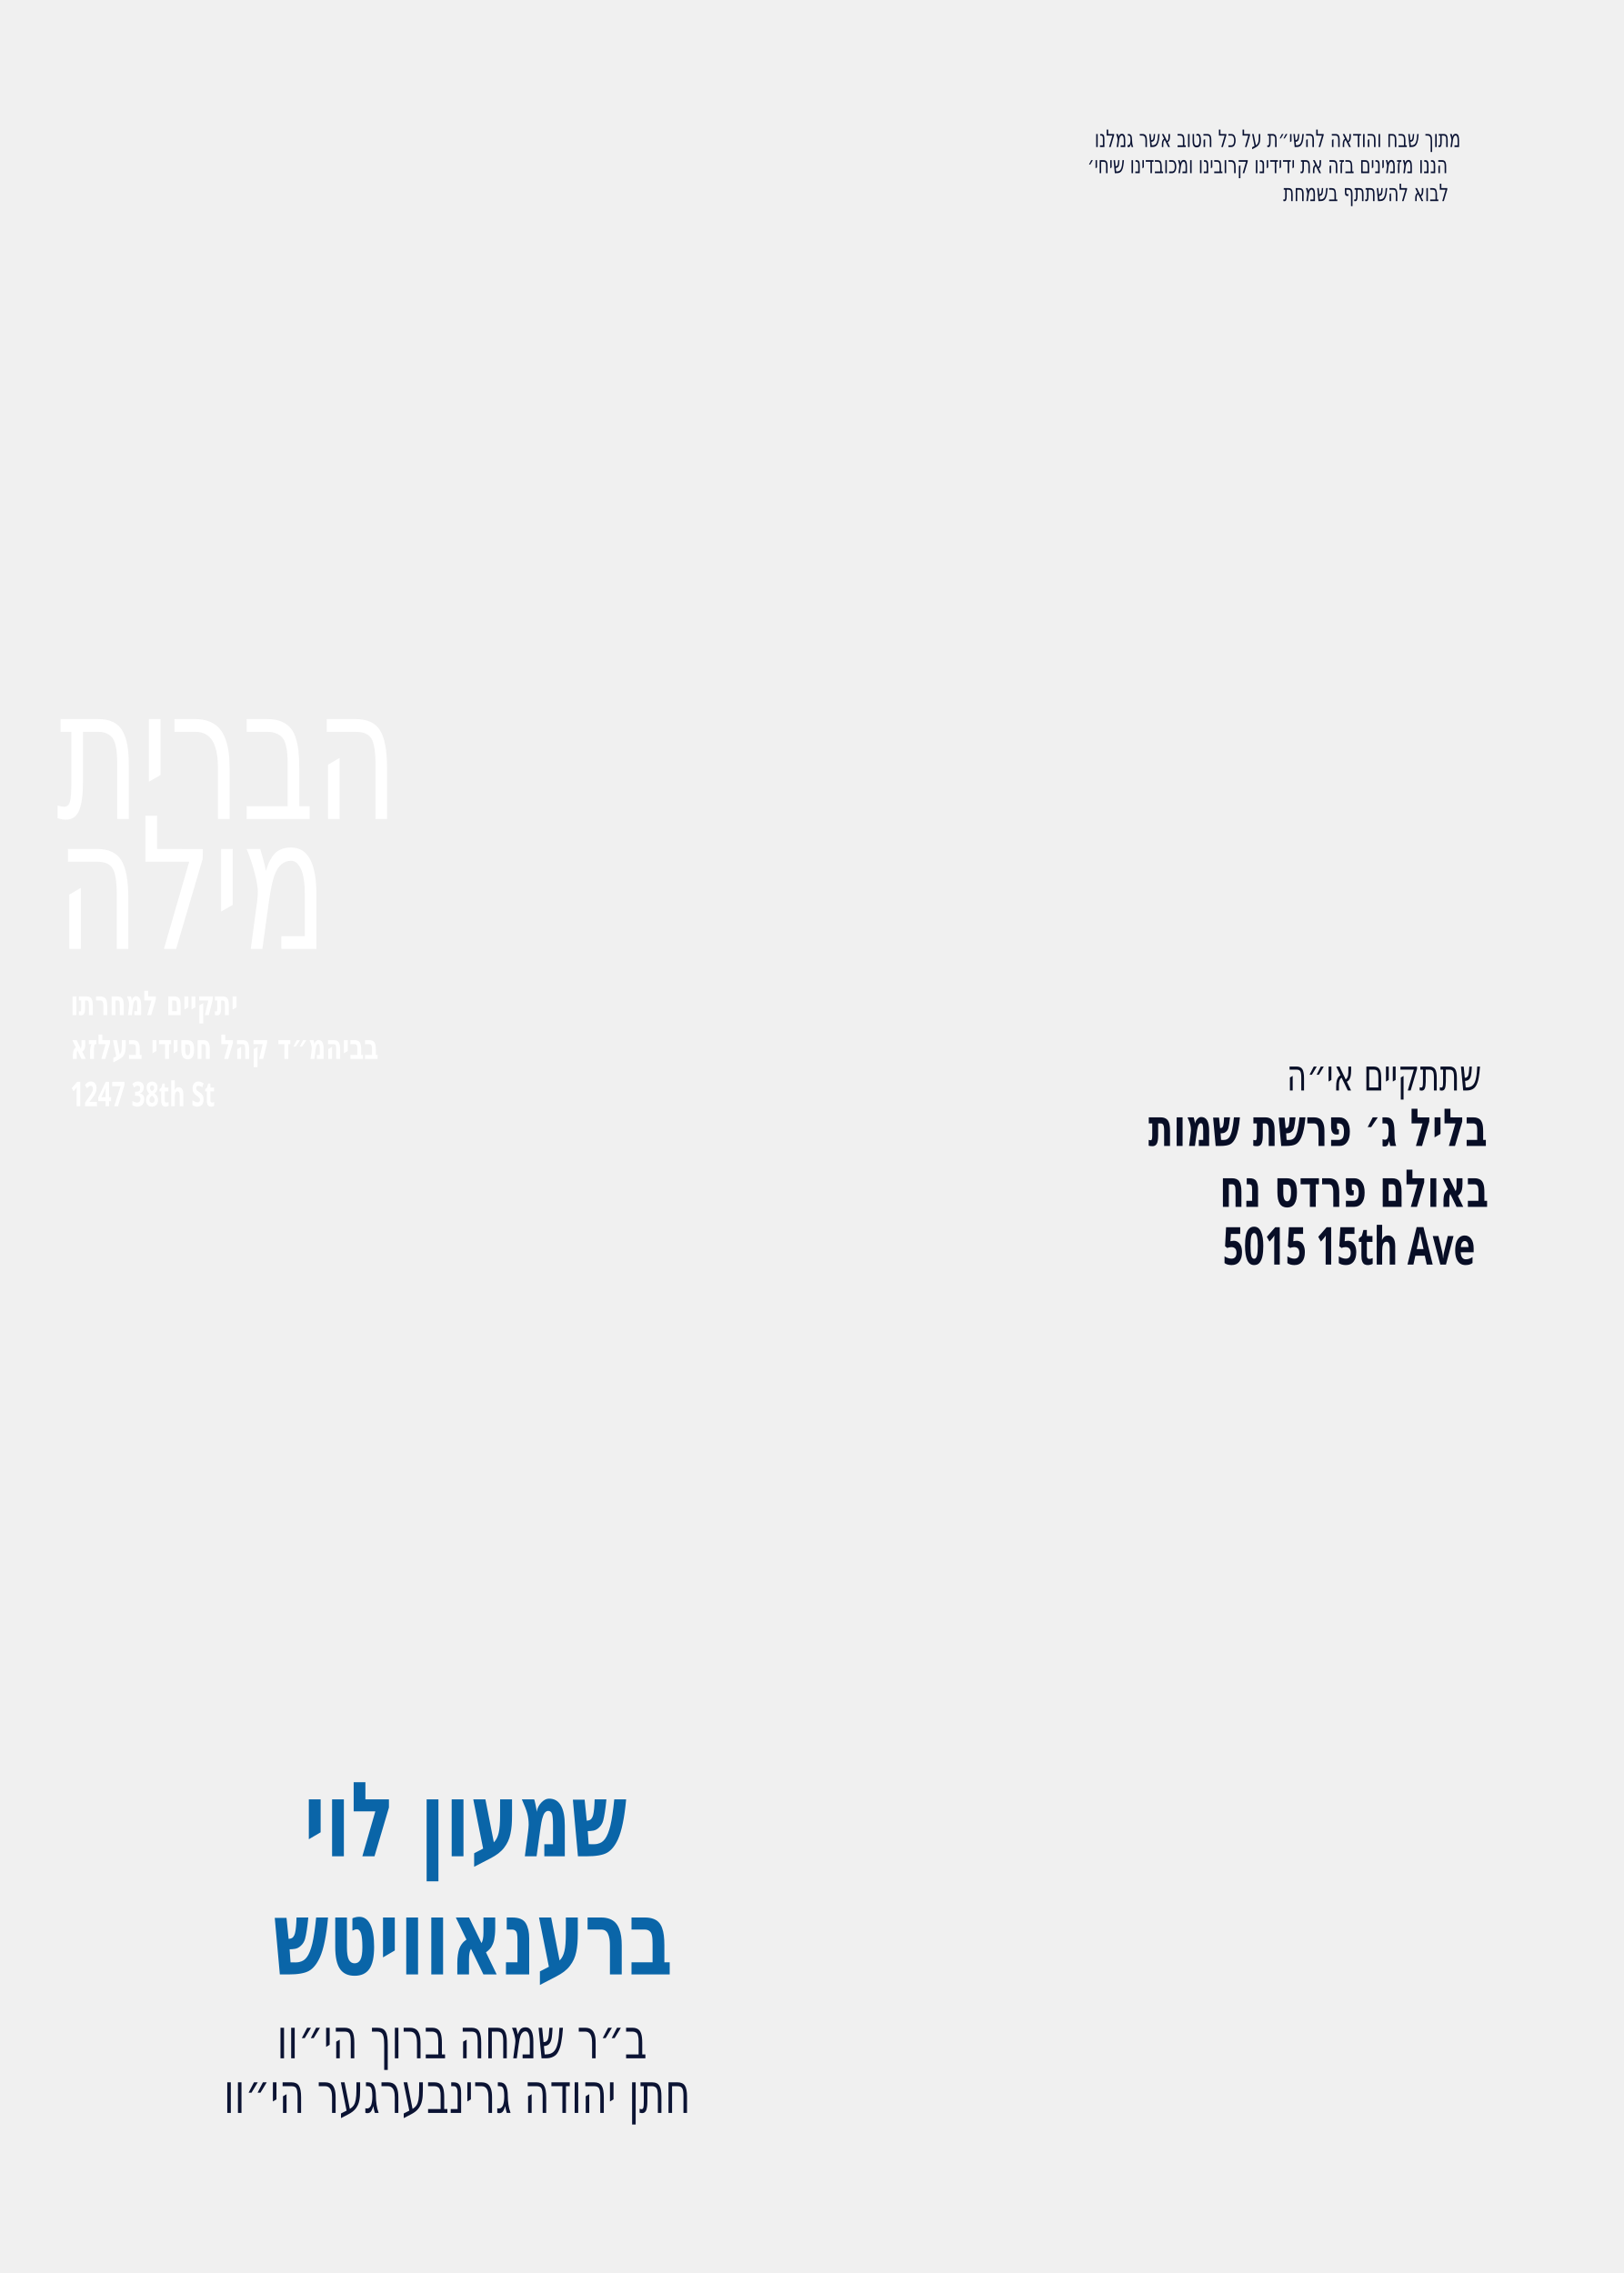
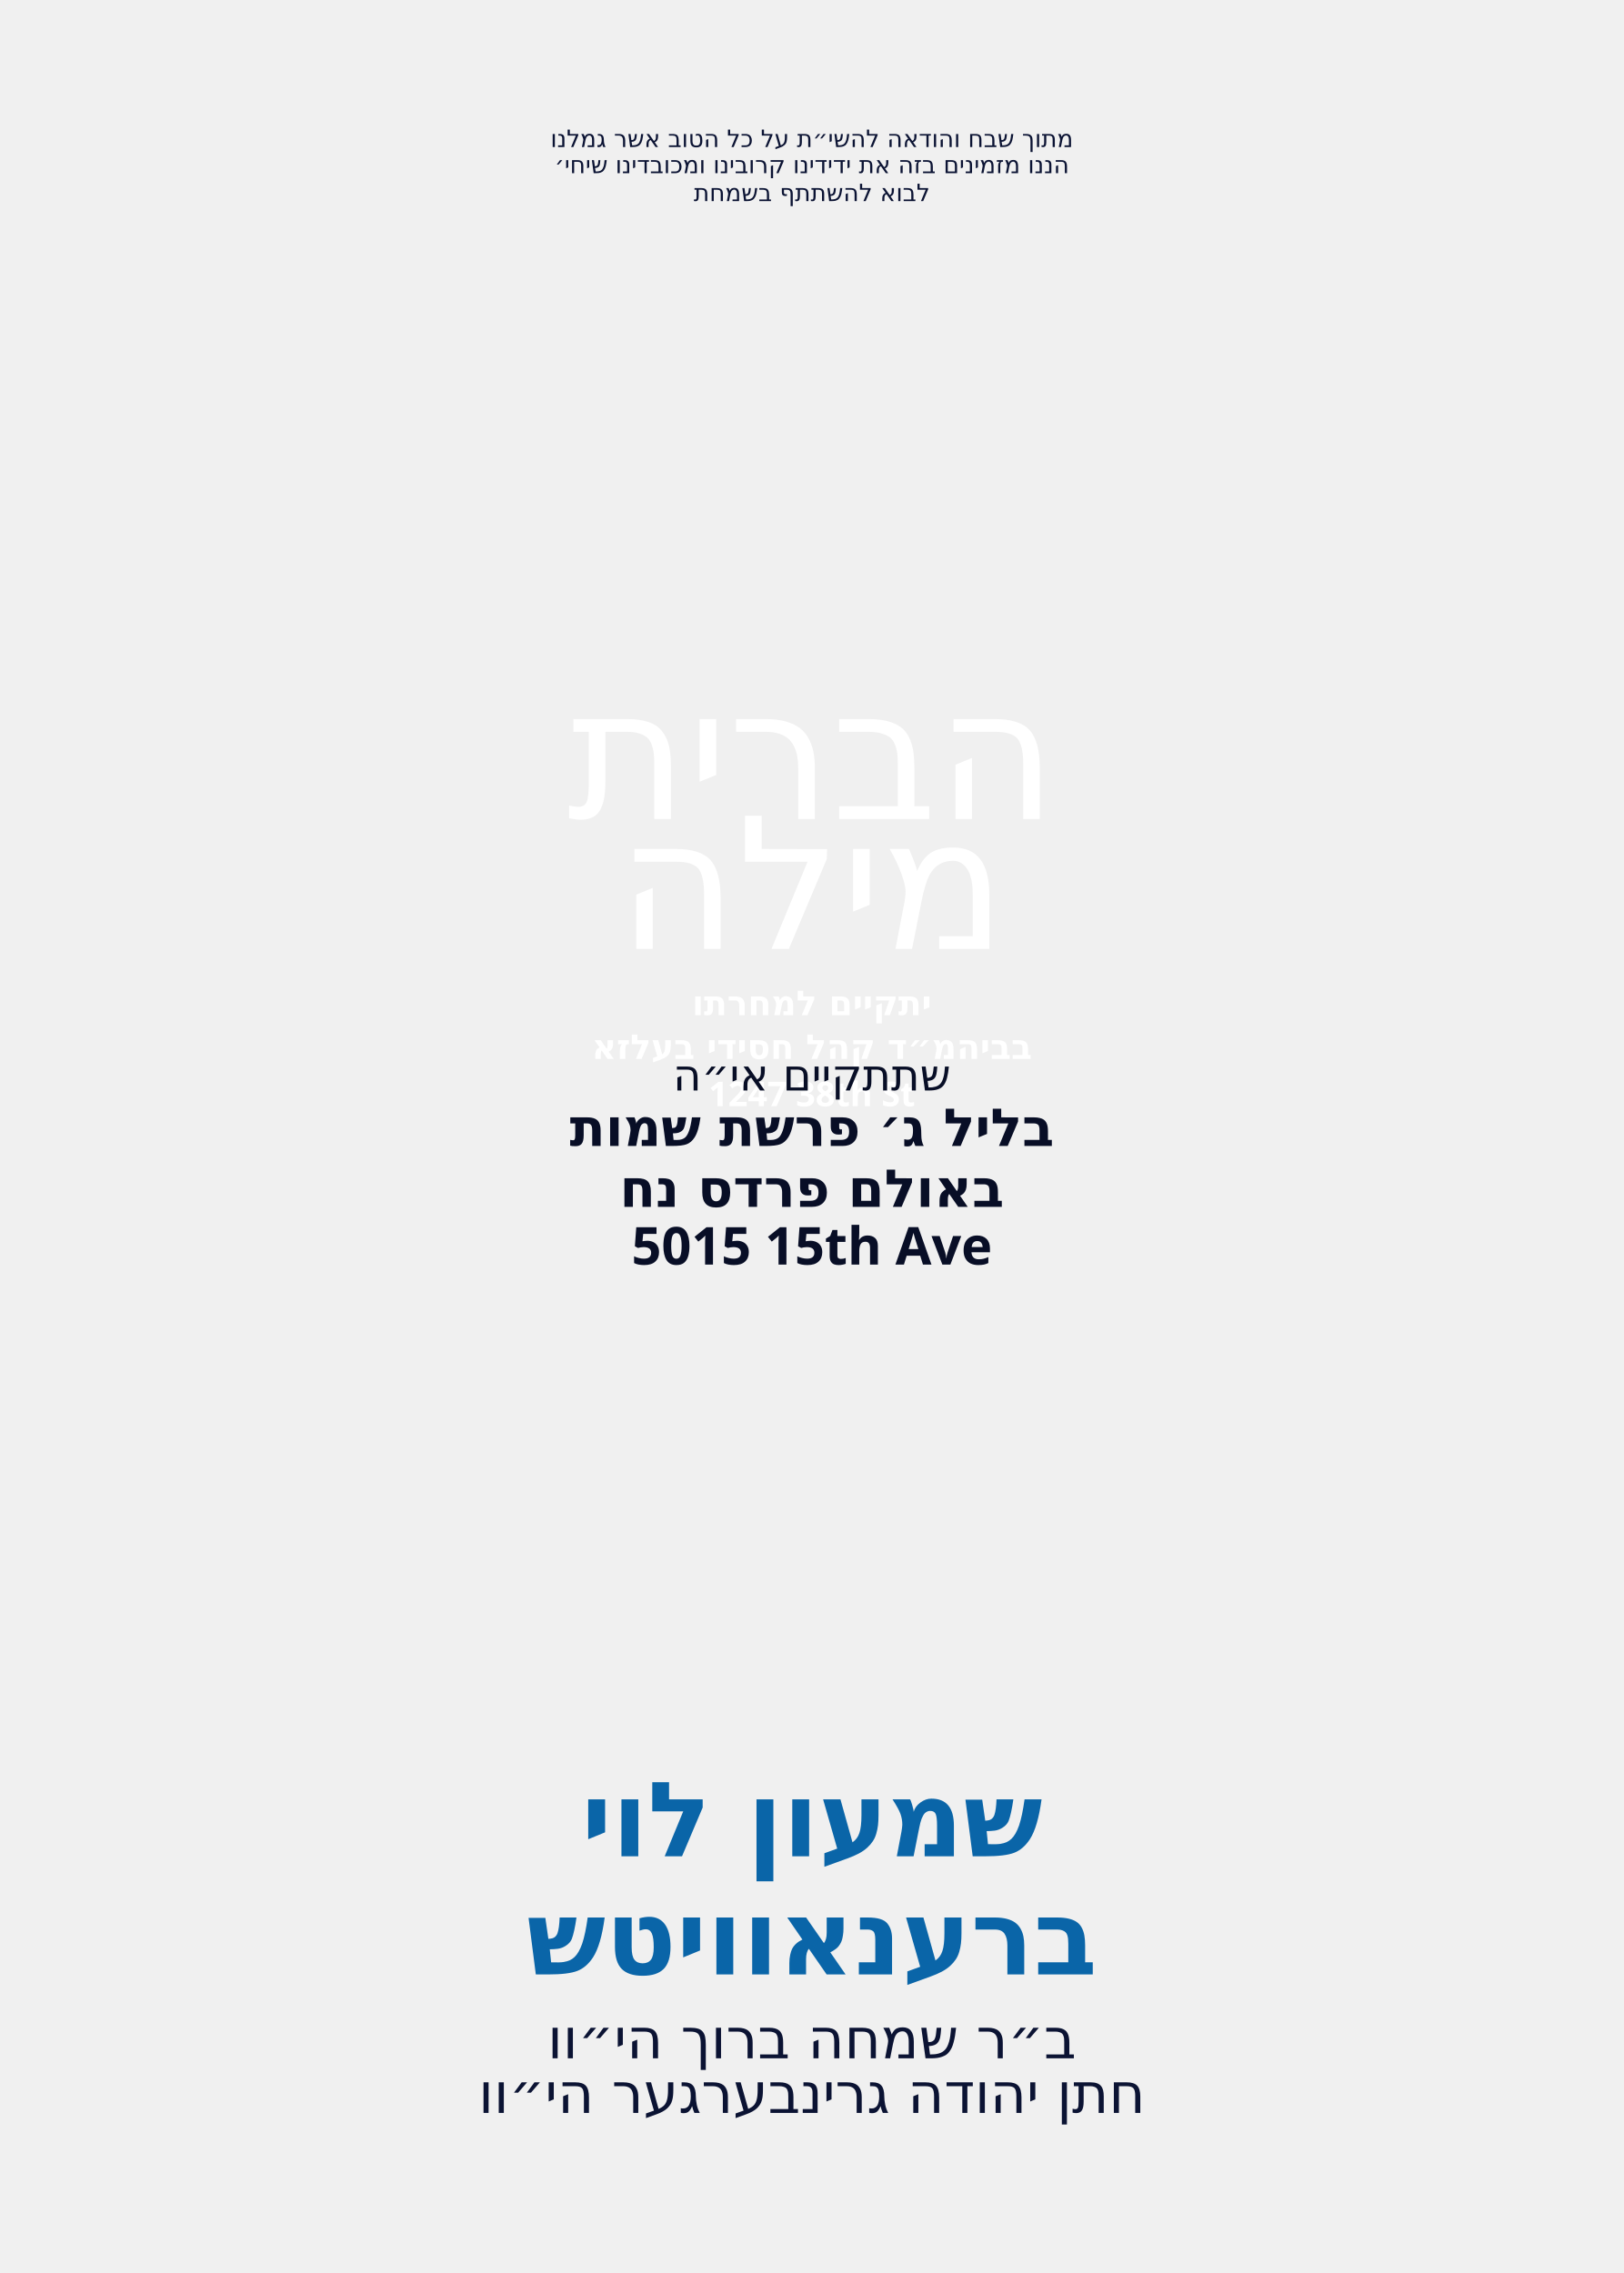
<svg xmlns="http://www.w3.org/2000/svg" id="Layer_1" data-name="Layer 1" viewBox="0 0 360 504">
-   <g id="_חתן_בערל_גרינפעלד_הי_וו_" data-name="* חתן בערל גרינפעלד הי״וו ">
-     <text transform="translate(49.6 468.5) scale(.7 1)" fill="#0b1333" font-family="Heebo-Regular, Heebo" font-size="12.4" font-variation-settings="'wght' 400">
+   <g id="father_name_2*" data-name="* חתן בערל גרינפעלד הי״וו ">
+     <text transform="translate(180 468.5)" fill="#0b1333" font-family="Heebo" font-weight="400" font-size="12.4" text-anchor="middle">
      <tspan x="0" y="0">חתן יהודה גרינבערגער הי״וו</tspan>
    </text>
  </g>
-   <g id="_ב_ר_בנימין_משה_הי_וו_" data-name="* ב״ר בנימין משה הי״וו ">
-     <text transform="translate(61.4 456.4) scale(.7 1)" fill="#0b1333" font-family="Heebo-Regular, Heebo" font-size="12.4" font-variation-settings="'wght' 400">
+   <g id="father_name_1*" data-name="* ב״ר בנימין משה הי״וו ">
+     <text transform="translate(180 456.4)" fill="#0b1333" font-family="Heebo" font-weight="400" font-size="12.4" text-anchor="middle">
      <tspan x="0" y="0">ב״ר שמחה ברוך הי״וו</tspan>
    </text>
  </g>
-   <g id="_מרדכי_זאב_ראטה" data-name="* מרדכי זאב ראטה">
-     <text transform="translate(67.4 411.6) scale(.7 1)" fill="#0a65a8" font-family="PlaypenSansHebrew-Bold, 'Playpen Sans Hebrew'" font-size="23.1" font-variation-settings="'wght' 700" font-weight="700">
+   <g id="host_name*" data-name="* מרדכי זאב ראטה">
+     <text transform="translate(180 411.6)" fill="#0a65a8" font-family="Playpen Sans Hebrew" font-weight="700" font-size="23.1" text-anchor="middle">
      <tspan x="0" y="0">שמעון לוי</tspan>
-       <tspan x="88.4" y="0"> </tspan>
    </text>
  </g>
-   <g id="_מרדכי_זאב_ראטה-2" data-name="* מרדכי זאב ראטה">
-     <text transform="translate(60.6 437.8) scale(.7 1)" fill="#0a65a8" font-family="PlaypenSansHebrew-Bold, 'Playpen Sans Hebrew'" font-size="23.1" font-variation-settings="'wght' 700" font-weight="700">
+   <g id="host_last_name*" data-name="* מרדכי זאב ראטה">
+     <text transform="translate(180 437.8)" fill="#0a65a8" font-family="Playpen Sans Hebrew" font-weight="700" font-size="23.1" text-anchor="middle">
      <tspan x="0" y="0">ברענאוויטש</tspan>
    </text>
  </g>
-   <g id="_1247_38th_St_" data-name="1247 38th St *">
-     <text transform="translate(15.6 245.3) scale(.7 1)" fill="#fff" font-family="Heebo-Bold, Heebo" font-size="7.6" font-variation-settings="'wght' 700" font-weight="700">
+   <g id="street*" data-name="1247 38th St *">
+     <text transform="translate(180 245.3)" fill="#fff" font-family="Heebo" font-weight="700" font-size="7.6" text-anchor="middle">
      <tspan x="0" y="0">1247 38th St</tspan>
    </text>
  </g>
-   <g id="_בביהמ_ד_קהל_חסידי_בעלזא" data-name="* בביהמ״ד קהל חסידי בעלזא">
-     <text transform="translate(15.6 234.8) scale(.7 1)" fill="#fff" font-family="Heebo-Bold, Heebo" font-size="7.6" font-variation-settings="'wght' 700" font-weight="700">
+   <g id="location*" data-name="* בביהמ״ד קהל חסידי בעלזא">
+     <text transform="translate(180 234.8)" fill="#fff" font-family="Heebo" font-weight="700" font-size="7.6" text-anchor="middle">
      <tspan x="0" y="0">בביהמ״ד קהל חסידי בעלזא</tspan>
-       <tspan x="87.4" y="0"> </tspan>
    </text>
  </g>
  <g id="line_5">
-     <text transform="translate(15.6 225.1) scale(.7 1)" fill="#fff" font-family="Heebo-Bold, Heebo" font-size="7.6" font-variation-settings="'wght' 700" font-weight="700">
+     <text transform="translate(180 225.1)" fill="#fff" font-family="Heebo" font-weight="700" font-size="7.6" text-anchor="middle">
      <tspan x="0" y="0">יתקיים למחרתו</tspan>
    </text>
  </g>
  <g>
-     <text transform="translate(12.5 181.6) scale(.7 1)" fill="#fff" font-family="OSAranR-600, 'OS Aran R FFC'" font-size="40.5">
-       <tspan x="0" y="0">הברית</tspan>
-       <tspan x="81.4" y="0"> </tspan>
-     </text>
-     <text transform="translate(12.5 210.4) scale(.7 1)" fill="#fff" font-family="OSAranR-600, 'OS Aran R FFC'" font-size="40.5">
-       <tspan x="0" y="0">מילה</tspan>
-     </text>
+     <g id="line_6">
+       <text transform="translate(180 181.6)" fill="#fff" font-family="Heebo" font-size="40.5" text-anchor="middle">
+         <tspan x="0" y="0">הברית</tspan>
+       </text>
+     </g>
+     <g id="line_7">
+       <text transform="translate(180 210.4)" fill="#fff" font-family="Heebo" font-size="40.5" text-anchor="middle">
+         <tspan x="0" y="0">מילה</tspan>
+       </text>
+     </g>
  </g>
-   <g id="_5015_15th_Ave_" data-name="5015 15th Ave *">
-     <text transform="translate(271.1 280.4) scale(.7 1)" fill="#080e26" font-family="Heebo-Bold, Heebo" font-size="11.6" font-variation-settings="'wght' 700" font-weight="700">
+   <g id="street_2*" data-name="5015 15th Ave *">
+     <text transform="translate(180 280.4)" fill="#080e26" font-family="Heebo" font-weight="700" font-size="11.6" text-anchor="middle">
      <tspan x="0" y="0">5015 15th Ave</tspan>
    </text>
  </g>
-   <g id="_בבאולם_פרדס_נח" data-name="* בבאולם פרדס נח">
-     <text transform="translate(270.4 267.6) scale(.7 1)" fill="#080e26" font-family="Heebo-Bold, Heebo" font-size="11.6" font-variation-settings="'wght' 700" font-weight="700">
+   <g id="hall*" data-name="* בבאולם פרדס נח">
+     <text transform="translate(180 267.6)" fill="#080e26" font-family="Heebo" font-weight="700" font-size="11.6" text-anchor="middle">
      <tspan x="0" y="0">באולם פרדס נח</tspan>
    </text>
  </g>
-   <g id="_בליל_ג_פרשת_שמות" data-name=" * בליל ג׳ פרשת שמות">
-     <text transform="translate(254.6 254.1) scale(.7 1)" fill="#080e26" font-family="Heebo-Bold, Heebo" font-size="11.6" font-variation-settings="'wght' 700" font-weight="700">
+   <g id="date*" data-name=" * בליל ג׳ פרשת שמות">
+     <text transform="translate(180 254.1)" fill="#080e26" font-family="Heebo" font-weight="700" font-size="11.6" text-anchor="middle">
      <tspan x="0" y="0">בליל ג׳ פרשת שמות</tspan>
-       <tspan x="98.8" y="0" xml:space="preserve">  </tspan>
    </text>
  </g>
  <g id="line_4">
-     <text transform="translate(285.3 241.8) scale(.7 1)" fill="#080e26" font-family="Heebo-Light, Heebo" font-size="9.7" font-variation-settings="'wght' 300" font-weight="300">
+     <text transform="translate(180 241.8)" fill="#080e26" font-family="Heebo" font-weight="300" font-size="9.7" text-anchor="middle">
      <tspan x="0" y="0">שתתקיים אי״ה</tspan>
    </text>
  </g>
  <g id="line_3">
-     <text transform="translate(241.1 38.4) scale(.7 1)" fill="#0b1333" font-family="Heebo-Regular, Heebo" font-size="5.3" font-variation-settings="'wght' 400">
+     <text transform="translate(180 38.4)" fill="#0b1333" font-family="Heebo" font-weight="400" font-size="5.3" text-anchor="middle">
      <tspan x="0" y="0">הננו מזמינים בזה את ידידינו קרובינו ומכובדינו שיחי׳</tspan>
    </text>
  </g>
  <g id="line_2">
-     <text transform="translate(284.5 44.6) scale(.7 1)" fill="#0b1333" font-family="Heebo-Regular, Heebo" font-size="5.3" font-variation-settings="'wght' 400">
+     <text transform="translate(180 44.6)" fill="#0b1333" font-family="Heebo" font-weight="400" font-size="5.3" text-anchor="middle">
      <tspan x="0" y="0">לבוא להשתתף בשמחת</tspan>
    </text>
  </g>
  <g id="line_1">
-     <text transform="translate(242.7 32.6) scale(.7 1)" fill="#0b1333" font-family="Heebo-Regular, Heebo" font-size="5.3" font-variation-settings="'wght' 400">
+     <text transform="translate(180 32.6)" fill="#0b1333" font-family="Heebo" font-weight="400" font-size="5.3" text-anchor="middle">
      <tspan x="0" y="0">מתוך שבח והודאה להשי״ת על כל הטוב אשר גמלנו</tspan>
    </text>
  </g>
</svg>
